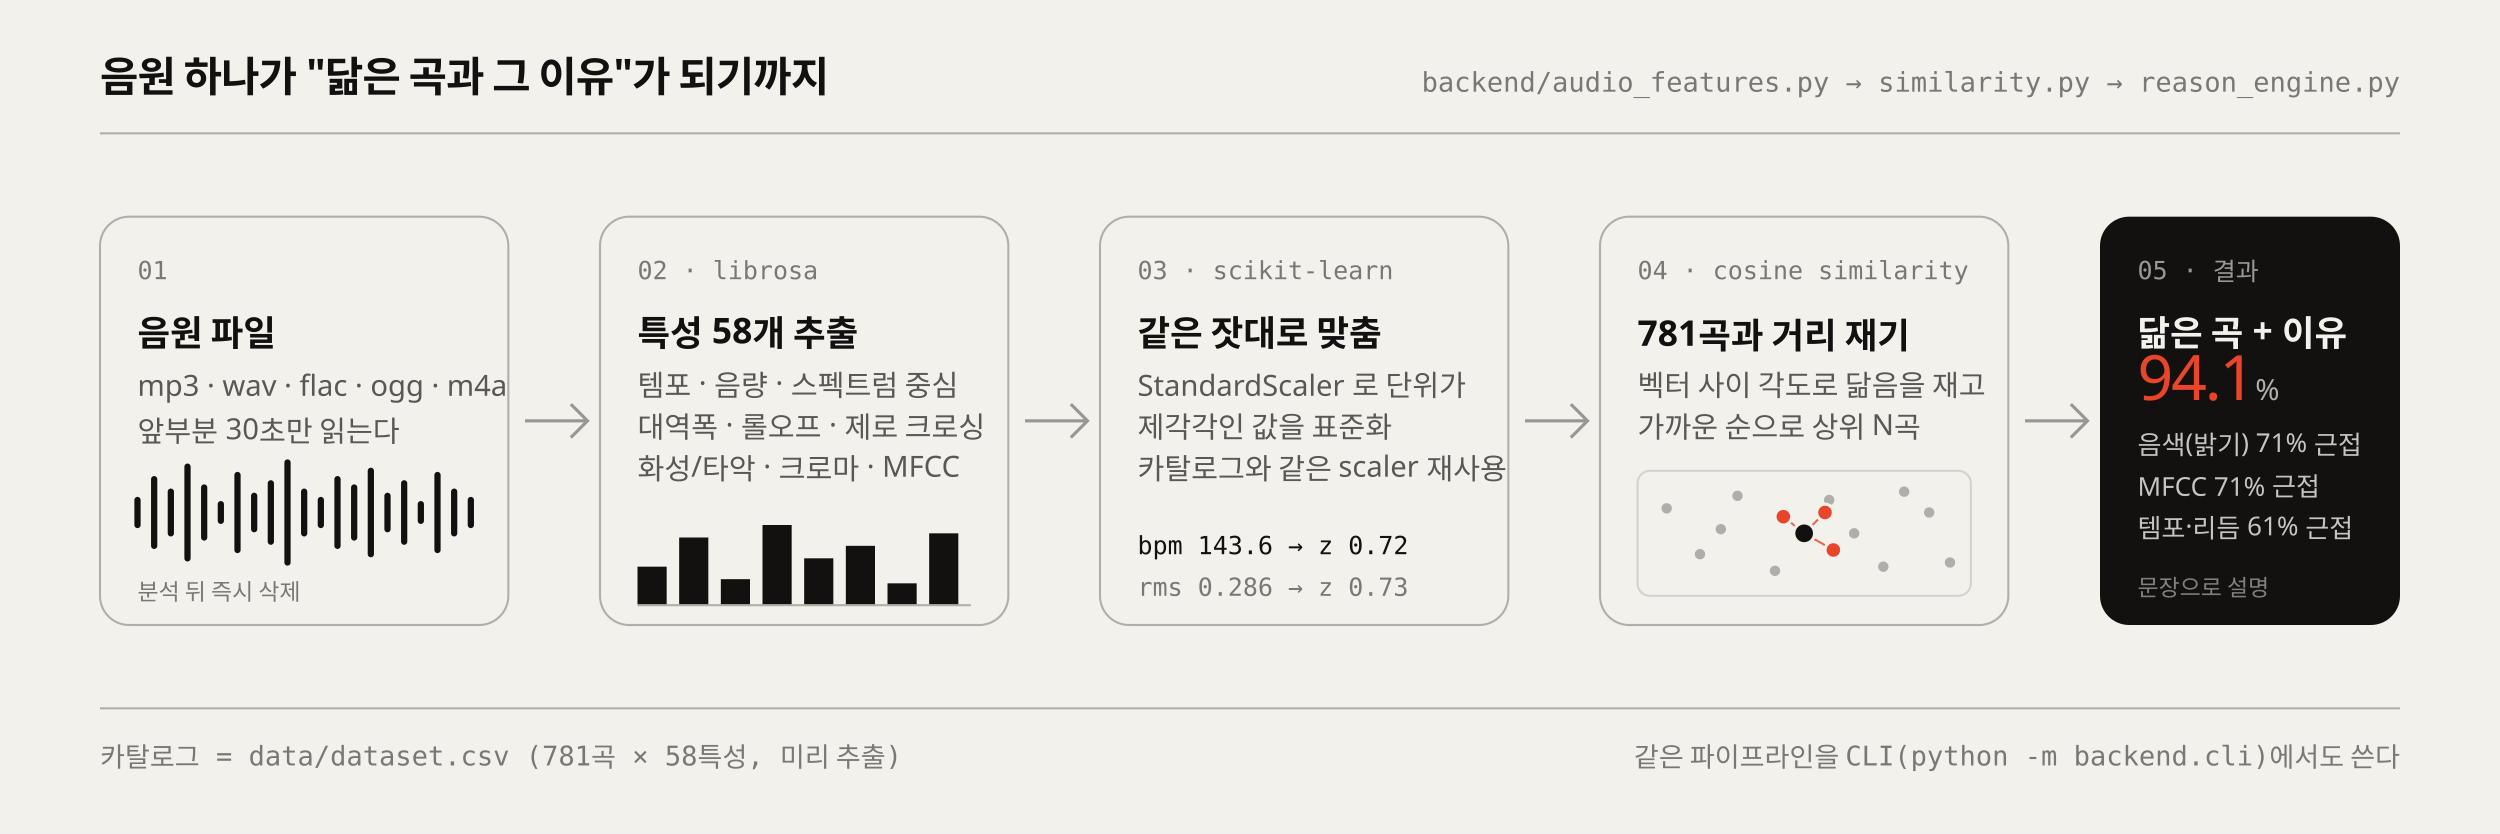
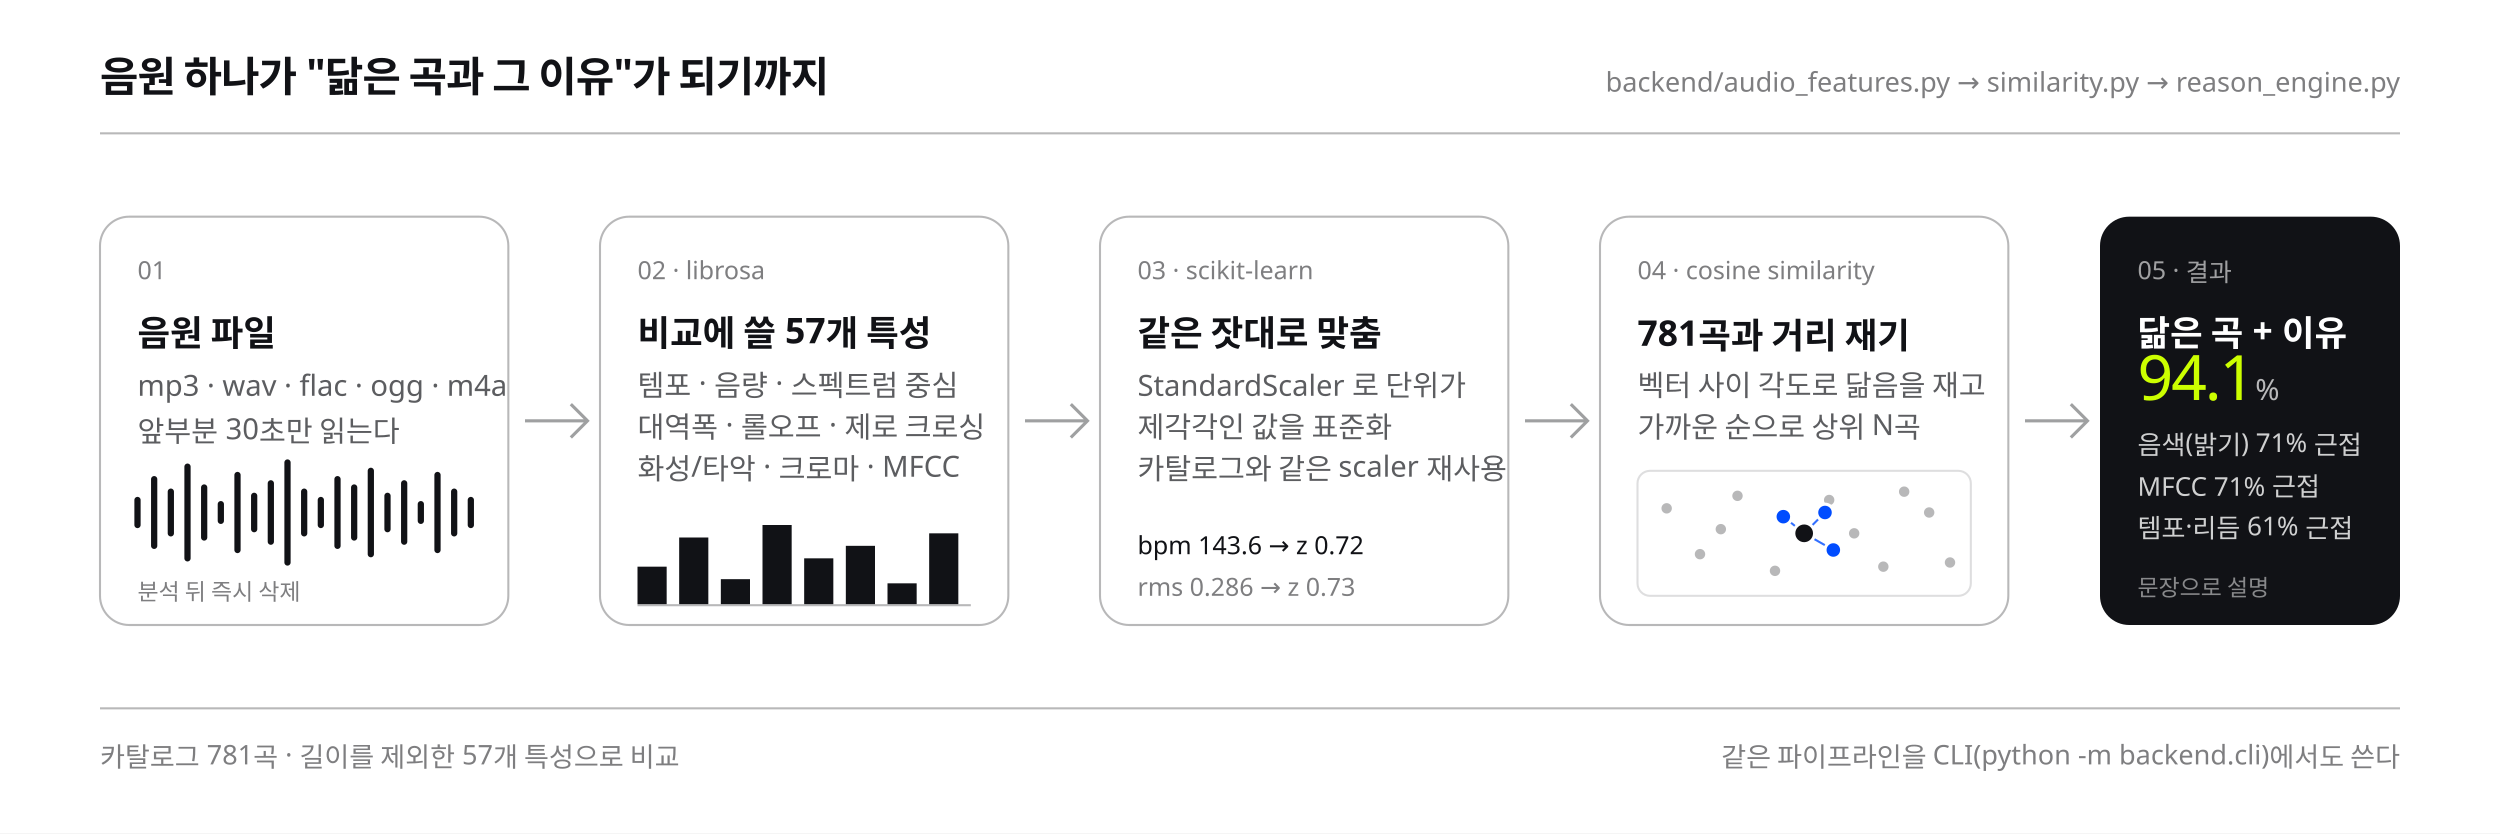
<svg xmlns="http://www.w3.org/2000/svg" viewBox="0 0 1200 400" width="1200" height="400" font-family="Pretendard Variable, Pretendard, Apple SD Gothic Neo, Malgun Gothic, Noto Sans KR, sans-serif">
-   <rect width="1200" height="400" fill="#F3F1EC" />
-   <line x1="48" y1="64" x2="1152" y2="64" stroke="#121110" stroke-opacity=".3" />
-   <text x="48" y="44" fill="#121110" font-size="20" font-weight="600" letter-spacing="-.4">음원 하나가 "닮은 곡과 그 이유"가 되기까지</text>
-   <text x="1152" y="44" text-anchor="end" fill="#121110" fill-opacity=".54" font-family="IBM Plex Mono, Menlo, Consolas, monospace" font-size="13">backend/audio_features.py → similarity.py → reason_engine.py</text>
+   <rect width="1200" height="400" fill="#FFFFFF" />
+   <line x1="48" y1="64" x2="1152" y2="64" stroke="#111216" stroke-opacity=".3" />
+   <text x="48" y="44" fill="#111216" font-size="20" font-weight="600" letter-spacing="-.4">음원 하나가 "닮은 곡과 그 이유"가 되기까지</text>
+   <text x="1152" y="44" text-anchor="end" fill="#111216" fill-opacity=".54" font-family="Pretendard, Malgun Gothic, sans-serif" font-size="13">backend/audio_features.py → similarity.py → reason_engine.py</text>
  <g font-size="14">
    <g transform="translate(48 104)">
-       <rect width="196" height="196" rx="14" fill="#F3F1EC" stroke="#121110" stroke-opacity=".3" />
-       <text x="18" y="30" fill="#121110" fill-opacity=".54" font-family="IBM Plex Mono, Menlo, Consolas, monospace" font-size="12">01</text>
-       <text x="18" y="62" fill="#121110" font-size="17" font-weight="600">음원 파일</text>
-       <text x="18" y="86" fill="#121110" fill-opacity=".68">mp3 · wav · flac · ogg · m4a</text>
-       <text x="18" y="108" fill="#121110" fill-opacity=".68">앞부분 30초만 읽는다</text>
-       <g transform="translate(18 118)" stroke="#121110" stroke-width="3" stroke-linecap="round">
+       <rect width="196" height="196" rx="14" fill="#FFFFFF" stroke="#111216" stroke-opacity=".3" />
+       <text x="18" y="30" fill="#111216" fill-opacity=".54" font-family="Pretendard, Malgun Gothic, sans-serif" font-size="12">01</text>
+       <text x="18" y="62" fill="#111216" font-size="17" font-weight="600">음원 파일</text>
+       <text x="18" y="86" fill="#111216" fill-opacity=".68">mp3 · wav · flac · ogg · m4a</text>
+       <text x="18" y="108" fill="#111216" fill-opacity=".68">앞부분 30초만 읽는다</text>
+       <g transform="translate(18 118)" stroke="#111216" stroke-width="3" stroke-linecap="round">
        <line x1="0" y1="18" x2="0" y2="30" />
        <line x1="8" y1="8" x2="8" y2="40" />
        <line x1="16" y1="14" x2="16" y2="34" />
        <line x1="24" y1="2" x2="24" y2="46" />
        <line x1="32" y1="12" x2="32" y2="36" />
        <line x1="40" y1="20" x2="40" y2="28" />
        <line x1="48" y1="6" x2="48" y2="42" />
        <line x1="56" y1="16" x2="56" y2="32" />
        <line x1="64" y1="10" x2="64" y2="38" />
        <line x1="72" y1="0" x2="72" y2="48" />
        <line x1="80" y1="14" x2="80" y2="34" />
        <line x1="88" y1="18" x2="88" y2="30" />
        <line x1="96" y1="8" x2="96" y2="40" />
        <line x1="104" y1="12" x2="104" y2="36" />
        <line x1="112" y1="4" x2="112" y2="44" />
        <line x1="120" y1="16" x2="120" y2="32" />
        <line x1="128" y1="10" x2="128" y2="38" />
        <line x1="136" y1="20" x2="136" y2="28" />
        <line x1="144" y1="6" x2="144" y2="42" />
        <line x1="152" y1="14" x2="152" y2="34" />
        <line x1="160" y1="18" x2="160" y2="30" />
      </g>
-       <text x="18" y="184" fill="#121110" fill-opacity=".54" font-family="IBM Plex Mono, Menlo, Consolas, monospace" font-size="11">분석 뒤 즉시 삭제</text>
+       <text x="18" y="184" fill="#111216" fill-opacity=".54" font-family="Pretendard, Malgun Gothic, sans-serif" font-size="11">분석 뒤 즉시 삭제</text>
    </g>
-     <g stroke="#121110" stroke-opacity=".4" stroke-width="1.5" fill="none">
+     <g stroke="#111216" stroke-opacity=".4" stroke-width="1.5" fill="none">
      <path d="M252 202h30m-8-8 8 8-8 8" />
      <path d="M492 202h30m-8-8 8 8-8 8" />
      <path d="M732 202h30m-8-8 8 8-8 8" />
      <path d="M972 202h30m-8-8 8 8-8 8" />
    </g>
    <g transform="translate(288 104)">
-       <rect width="196" height="196" rx="14" fill="#F3F1EC" stroke="#121110" stroke-opacity=".3" />
-       <text x="18" y="30" fill="#121110" fill-opacity=".54" font-family="IBM Plex Mono, Menlo, Consolas, monospace" font-size="12">02 · librosa</text>
-       <text x="18" y="62" fill="#121110" font-size="17" font-weight="600">특성 58개 추출</text>
-       <text x="18" y="86" fill="#121110" fill-opacity=".68">템포 · 음량 · 스펙트럼 중심</text>
-       <text x="18" y="106" fill="#121110" fill-opacity=".68">대역폭 · 롤오프 · 제로 크로싱</text>
-       <text x="18" y="126" fill="#121110" fill-opacity=".68">화성/타악 · 크로마 · MFCC</text>
+       <rect width="196" height="196" rx="14" fill="#FFFFFF" stroke="#111216" stroke-opacity=".3" />
+       <text x="18" y="30" fill="#111216" fill-opacity=".54" font-family="Pretendard, Malgun Gothic, sans-serif" font-size="12">02 · librosa</text>
+       <text x="18" y="62" fill="#111216" font-size="17" font-weight="600">비교에 쓸 57개 특성</text>
+       <text x="18" y="86" fill="#111216" fill-opacity=".68">템포 · 음량 · 스펙트럼 중심</text>
+       <text x="18" y="106" fill="#111216" fill-opacity=".68">대역폭 · 롤오프 · 제로 크로싱</text>
+       <text x="18" y="126" fill="#111216" fill-opacity=".68">화성/타악 · 크로마 · MFCC</text>
      <g transform="translate(18 146)">
-         <rect x="0" y="22" width="14" height="18" fill="#121110" />
-         <rect x="20" y="8" width="14" height="32" fill="#121110" />
-         <rect x="40" y="28" width="14" height="12" fill="#121110" />
-         <rect x="60" y="2" width="14" height="38" fill="#121110" />
-         <rect x="80" y="18" width="14" height="22" fill="#121110" />
-         <rect x="100" y="12" width="14" height="28" fill="#121110" />
-         <rect x="120" y="30" width="14" height="10" fill="#121110" />
-         <rect x="140" y="6" width="14" height="34" fill="#121110" />
-         <line x1="0" y1="40.5" x2="160" y2="40.5" stroke="#121110" stroke-opacity=".3" />
+         <rect x="0" y="22" width="14" height="18" fill="#111216" />
+         <rect x="20" y="8" width="14" height="32" fill="#111216" />
+         <rect x="40" y="28" width="14" height="12" fill="#111216" />
+         <rect x="60" y="2" width="14" height="38" fill="#111216" />
+         <rect x="80" y="18" width="14" height="22" fill="#111216" />
+         <rect x="100" y="12" width="14" height="28" fill="#111216" />
+         <rect x="120" y="30" width="14" height="10" fill="#111216" />
+         <rect x="140" y="6" width="14" height="34" fill="#111216" />
+         <line x1="0" y1="40.5" x2="160" y2="40.5" stroke="#111216" stroke-opacity=".3" />
      </g>
    </g>
    <g transform="translate(528 104)">
-       <rect width="196" height="196" rx="14" fill="#F3F1EC" stroke="#121110" stroke-opacity=".3" />
-       <text x="18" y="30" fill="#121110" fill-opacity=".54" font-family="IBM Plex Mono, Menlo, Consolas, monospace" font-size="12">03 · scikit-learn</text>
-       <text x="18" y="62" fill="#121110" font-size="17" font-weight="600">같은 잣대로 맞춤</text>
-       <text x="18" y="86" fill="#121110" fill-opacity=".68">StandardScaler 로 단위가</text>
-       <text x="18" y="106" fill="#121110" fill-opacity=".68">제각각인 값을 표준화</text>
-       <text x="18" y="126" fill="#121110" fill-opacity=".68">카탈로그와 같은 scaler 재사용</text>
-       <g transform="translate(18 150)" font-family="IBM Plex Mono, Menlo, Consolas, monospace" font-size="12" fill="#121110">
+       <rect width="196" height="196" rx="14" fill="#FFFFFF" stroke="#111216" stroke-opacity=".3" />
+       <text x="18" y="30" fill="#111216" fill-opacity=".54" font-family="Pretendard, Malgun Gothic, sans-serif" font-size="12">03 · scikit-learn</text>
+       <text x="18" y="62" fill="#111216" font-size="17" font-weight="600">같은 잣대로 맞춤</text>
+       <text x="18" y="86" fill="#111216" fill-opacity=".68">StandardScaler 로 단위가</text>
+       <text x="18" y="106" fill="#111216" fill-opacity=".68">제각각인 값을 표준화</text>
+       <text x="18" y="126" fill="#111216" fill-opacity=".68">카탈로그와 같은 scaler 재사용</text>
+       <g transform="translate(18 150)" font-family="Pretendard, Malgun Gothic, sans-serif" font-size="12" fill="#111216">
        <text x="0" y="12">bpm 143.6 → z 0.72</text>
        <text x="0" y="32" fill-opacity=".54">rms 0.286 → z 0.73</text>
      </g>
    </g>
    <g transform="translate(768 104)">
-       <rect width="196" height="196" rx="14" fill="#F3F1EC" stroke="#121110" stroke-opacity=".3" />
-       <text x="18" y="30" fill="#121110" fill-opacity=".54" font-family="IBM Plex Mono, Menlo, Consolas, monospace" font-size="12">04 · cosine similarity</text>
-       <text x="18" y="62" fill="#121110" font-size="17" font-weight="600">781곡과 거리 재기</text>
-       <text x="18" y="86" fill="#121110" fill-opacity=".68">벡터 사이 각도로 닮음을 재고</text>
-       <text x="18" y="106" fill="#121110" fill-opacity=".68">가까운 순으로 상위 N곡</text>
+       <rect width="196" height="196" rx="14" fill="#FFFFFF" stroke="#111216" stroke-opacity=".3" />
+       <text x="18" y="30" fill="#111216" fill-opacity=".54" font-family="Pretendard, Malgun Gothic, sans-serif" font-size="12">04 · cosine similarity</text>
+       <text x="18" y="62" fill="#111216" font-size="17" font-weight="600">781곡과 거리 재기</text>
+       <text x="18" y="86" fill="#111216" fill-opacity=".68">벡터 사이 각도로 닮음을 재고</text>
+       <text x="18" y="106" fill="#111216" fill-opacity=".68">가까운 순으로 상위 N곡</text>
      <g transform="translate(18 122)">
-         <rect width="160" height="60" rx="6" fill="none" stroke="#121110" stroke-opacity=".14" />
-         <g fill="#121110" fill-opacity=".3">
+         <rect width="160" height="60" rx="6" fill="none" stroke="#111216" stroke-opacity=".14" />
+         <g fill="#111216" fill-opacity=".3">
          <circle cx="14" cy="18" r="2.5" />
          <circle cx="30" cy="40" r="2.5" />
          <circle cx="48" cy="12" r="2.5" />
          <circle cx="66" cy="48" r="2.5" />
          <circle cx="92" cy="14" r="2.5" />
          <circle cx="118" cy="46" r="2.5" />
          <circle cx="140" cy="20" r="2.5" />
          <circle cx="150" cy="44" r="2.5" />
          <circle cx="104" cy="30" r="2.5" />
          <circle cx="40" cy="28" r="2.5" />
          <circle cx="128" cy="10" r="2.5" />
        </g>
-         <g stroke="#E8452B" stroke-opacity=".8">
+         <g stroke="#004CFF" stroke-opacity=".8">
          <line x1="80" y1="30" x2="70" y2="22" />
          <line x1="80" y1="30" x2="94" y2="38" />
          <line x1="80" y1="30" x2="90" y2="20" />
        </g>
-         <g fill="#E8452B" stroke="#F3F1EC" stroke-width="1.5">
+         <g fill="#004CFF" stroke="#FFFFFF" stroke-width="1.5">
          <circle cx="70" cy="22" r="4" />
          <circle cx="94" cy="38" r="4" />
          <circle cx="90" cy="20" r="4" />
        </g>
-         <circle cx="80" cy="30" r="5" fill="#121110" stroke="#F3F1EC" stroke-width="1.5" />
+         <circle cx="80" cy="30" r="5" fill="#111216" stroke="#FFFFFF" stroke-width="1.5" />
      </g>
    </g>
    <g transform="translate(1008 104)">
-       <rect width="144" height="196" rx="14" fill="#121110" />
-       <text x="18" y="30" fill="#F3F1EC" fill-opacity=".6" font-family="IBM Plex Mono, Menlo, Consolas, monospace" font-size="12">05 · 결과</text>
-       <text x="18" y="62" fill="#F3F1EC" font-size="17" font-weight="600">닮은 곡 + 이유</text>
-       <text x="18" y="88" fill="#E8452B" font-size="30" font-weight="500" letter-spacing="-1">94.1<tspan font-size="14" fill="#F3F1EC" fill-opacity=".7">%</tspan>
+       <rect width="144" height="196" rx="14" fill="#111216" />
+       <text x="18" y="30" fill="#FFFFFF" fill-opacity=".6" font-family="Pretendard, Malgun Gothic, sans-serif" font-size="12">05 · 결과</text>
+       <text x="18" y="62" fill="#FFFFFF" font-size="17" font-weight="600">닮은 곡 + 이유</text>
+       <text x="18" y="88" fill="#CCFF00" font-size="30" font-weight="500" letter-spacing="-1">94.1<tspan font-size="14" fill="#FFFFFF" fill-opacity=".7">%</tspan>
      </text>
-       <text x="18" y="114" fill="#F3F1EC" fill-opacity=".8" font-size="12.5">음색(밝기) 71% 근접</text>
-       <text x="18" y="134" fill="#F3F1EC" fill-opacity=".8" font-size="12.5">MFCC 71% 근접</text>
-       <text x="18" y="154" fill="#F3F1EC" fill-opacity=".8" font-size="12.5">템포·리듬 61% 근접</text>
-       <text x="18" y="182" fill="#F3F1EC" fill-opacity=".5" font-family="IBM Plex Mono, Menlo, Consolas, monospace" font-size="11">문장으로 설명</text>
+       <text x="18" y="114" fill="#FFFFFF" fill-opacity=".8" font-size="12.5">음색(밝기) 71% 근접</text>
+       <text x="18" y="134" fill="#FFFFFF" fill-opacity=".8" font-size="12.5">MFCC 71% 근접</text>
+       <text x="18" y="154" fill="#FFFFFF" fill-opacity=".8" font-size="12.5">템포·리듬 61% 근접</text>
+       <text x="18" y="182" fill="#FFFFFF" fill-opacity=".5" font-family="Pretendard, Malgun Gothic, sans-serif" font-size="11">문장으로 설명</text>
    </g>
  </g>
-   <line x1="48" y1="340" x2="1152" y2="340" stroke="#121110" stroke-opacity=".3" />
-   <text x="48" y="368" fill="#121110" fill-opacity=".54" font-family="IBM Plex Mono, Menlo, Consolas, monospace" font-size="13">카탈로그 = data/dataset.csv (781곡 × 58특성, 미리 추출)</text>
-   <text x="1152" y="368" text-anchor="end" fill="#121110" fill-opacity=".54" font-family="IBM Plex Mono, Menlo, Consolas, monospace" font-size="13">같은 파이프라인을 CLI(python -m backend.cli)에서도 쓴다</text>
+   <line x1="48" y1="340" x2="1152" y2="340" stroke="#111216" stroke-opacity=".3" />
+   <text x="48" y="368" fill="#111216" fill-opacity=".54" font-family="Pretendard, Malgun Gothic, sans-serif" font-size="13">카탈로그 781곡 · 길이를 제외한 57개 특성으로 비교</text>
+   <text x="1152" y="368" text-anchor="end" fill="#111216" fill-opacity=".54" font-family="Pretendard, Malgun Gothic, sans-serif" font-size="13">같은 파이프라인을 CLI(python -m backend.cli)에서도 쓴다</text>
</svg>
